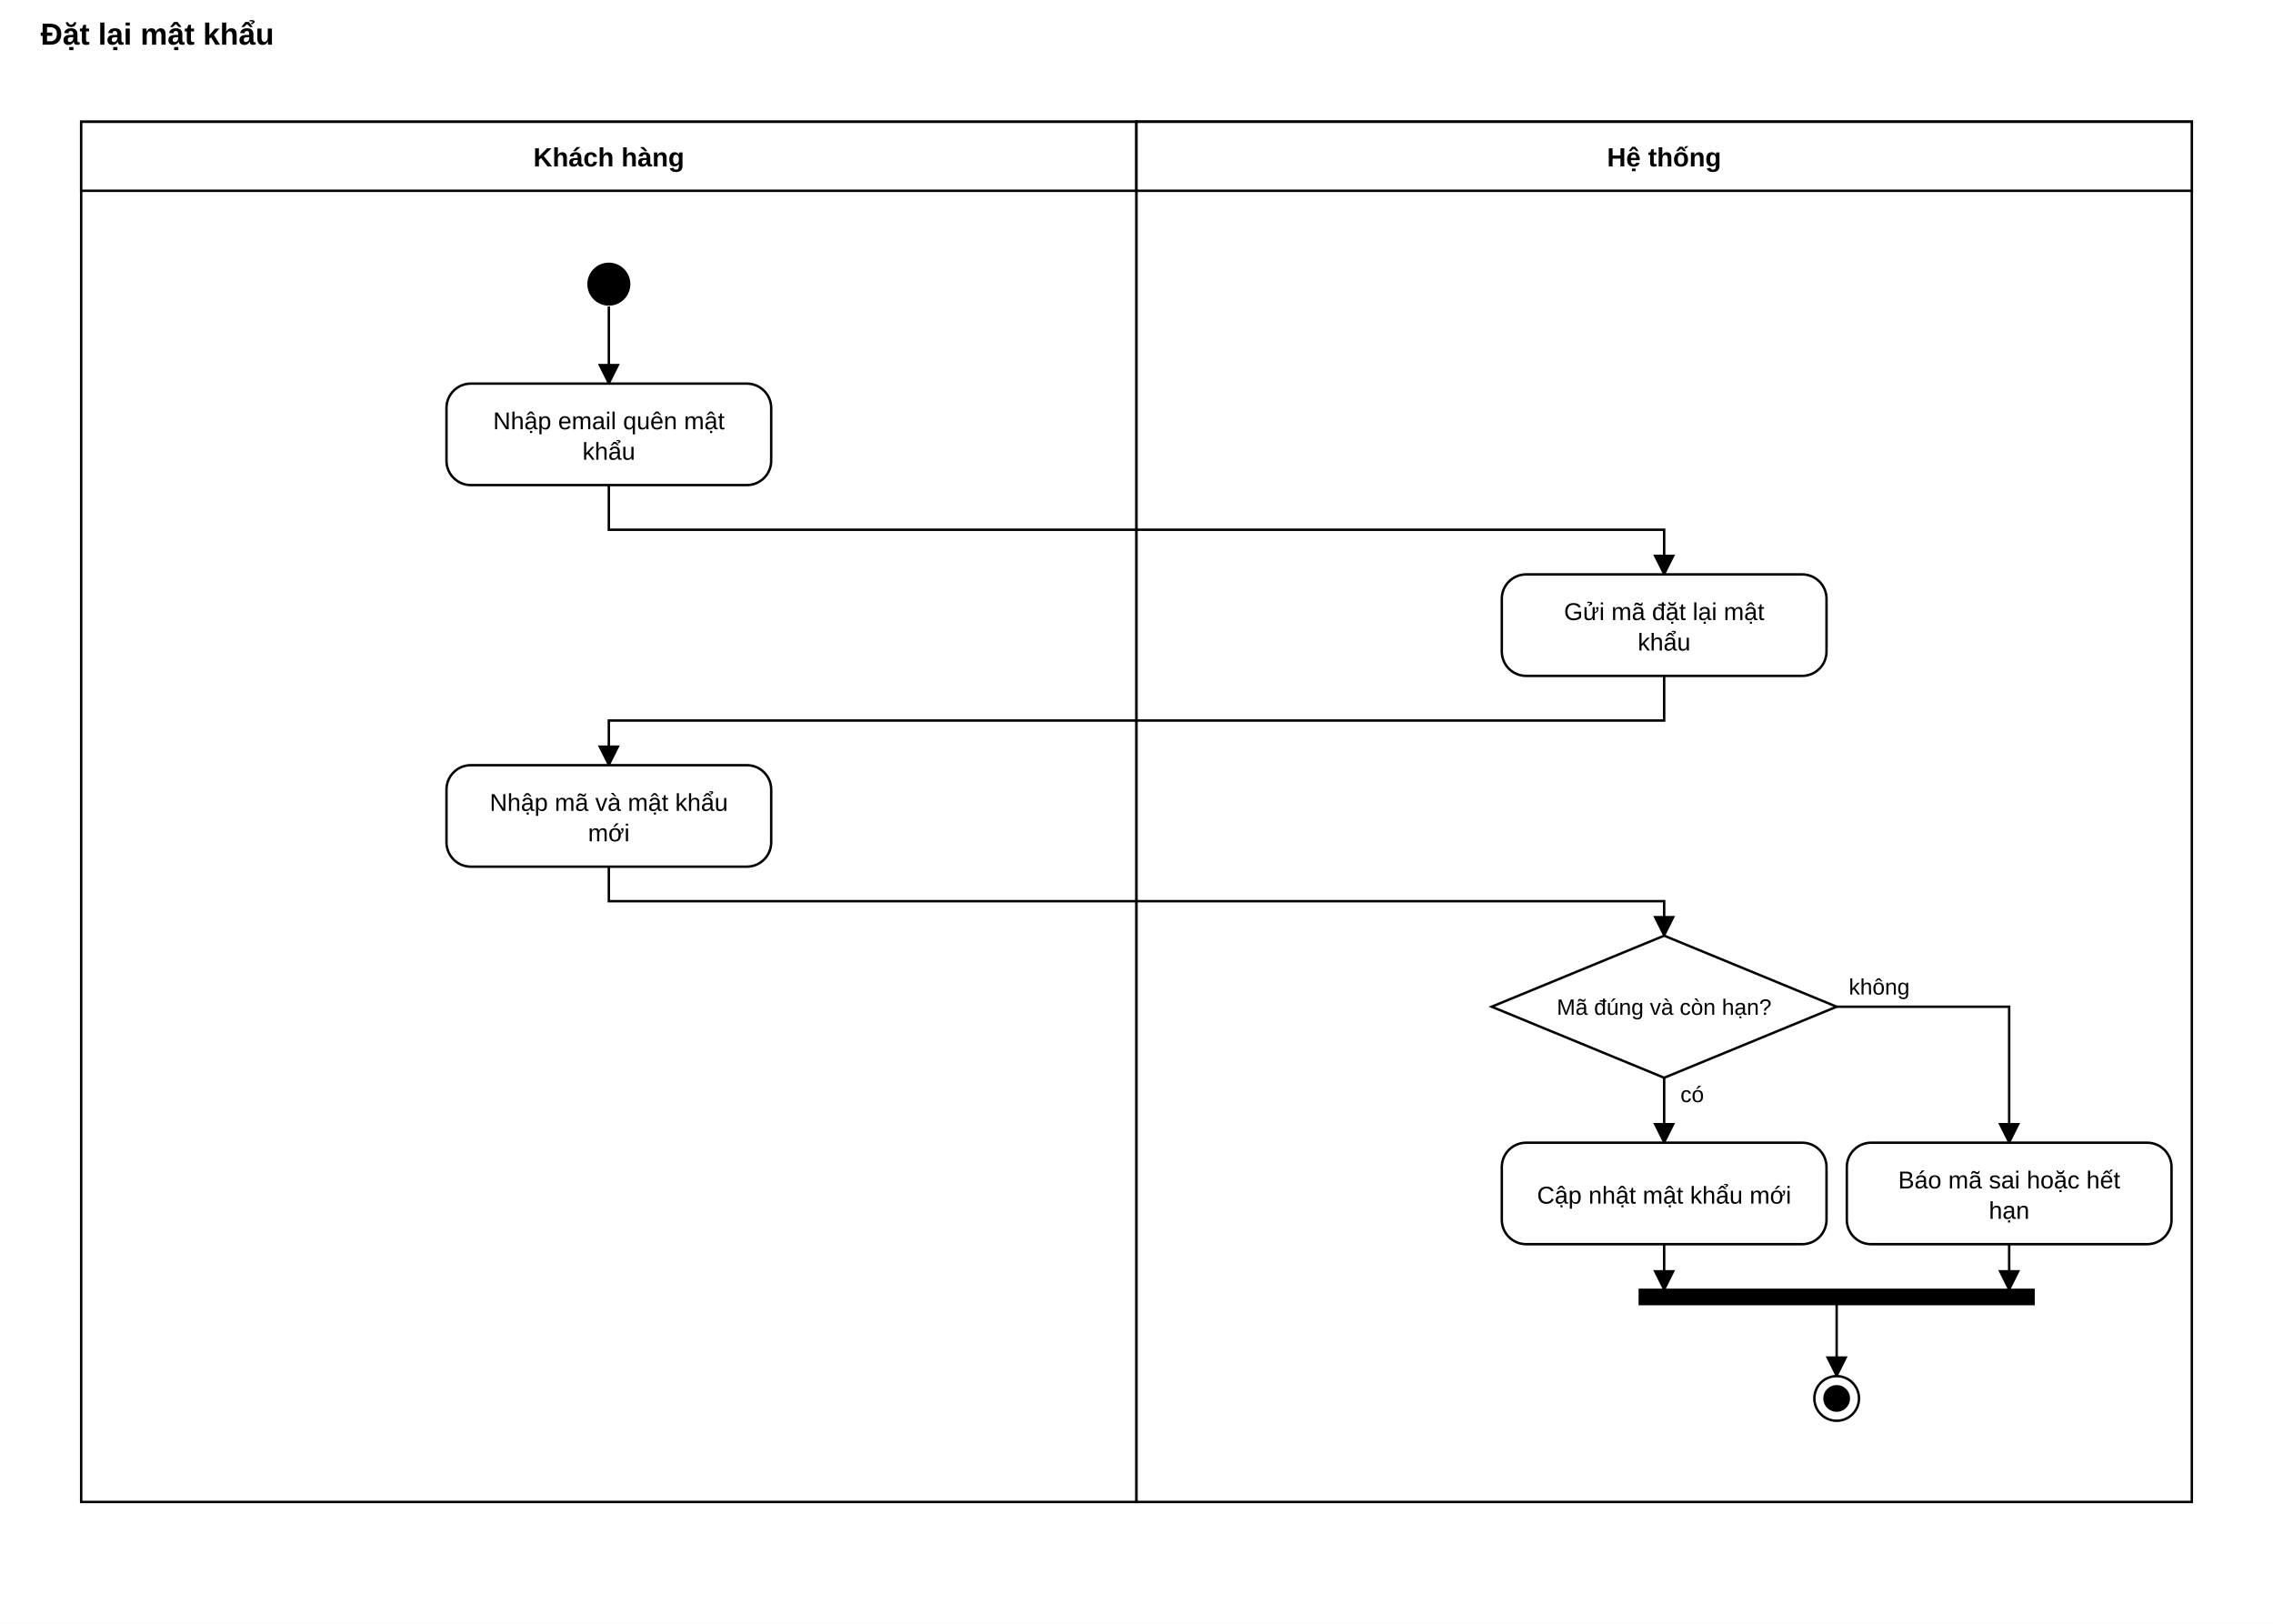
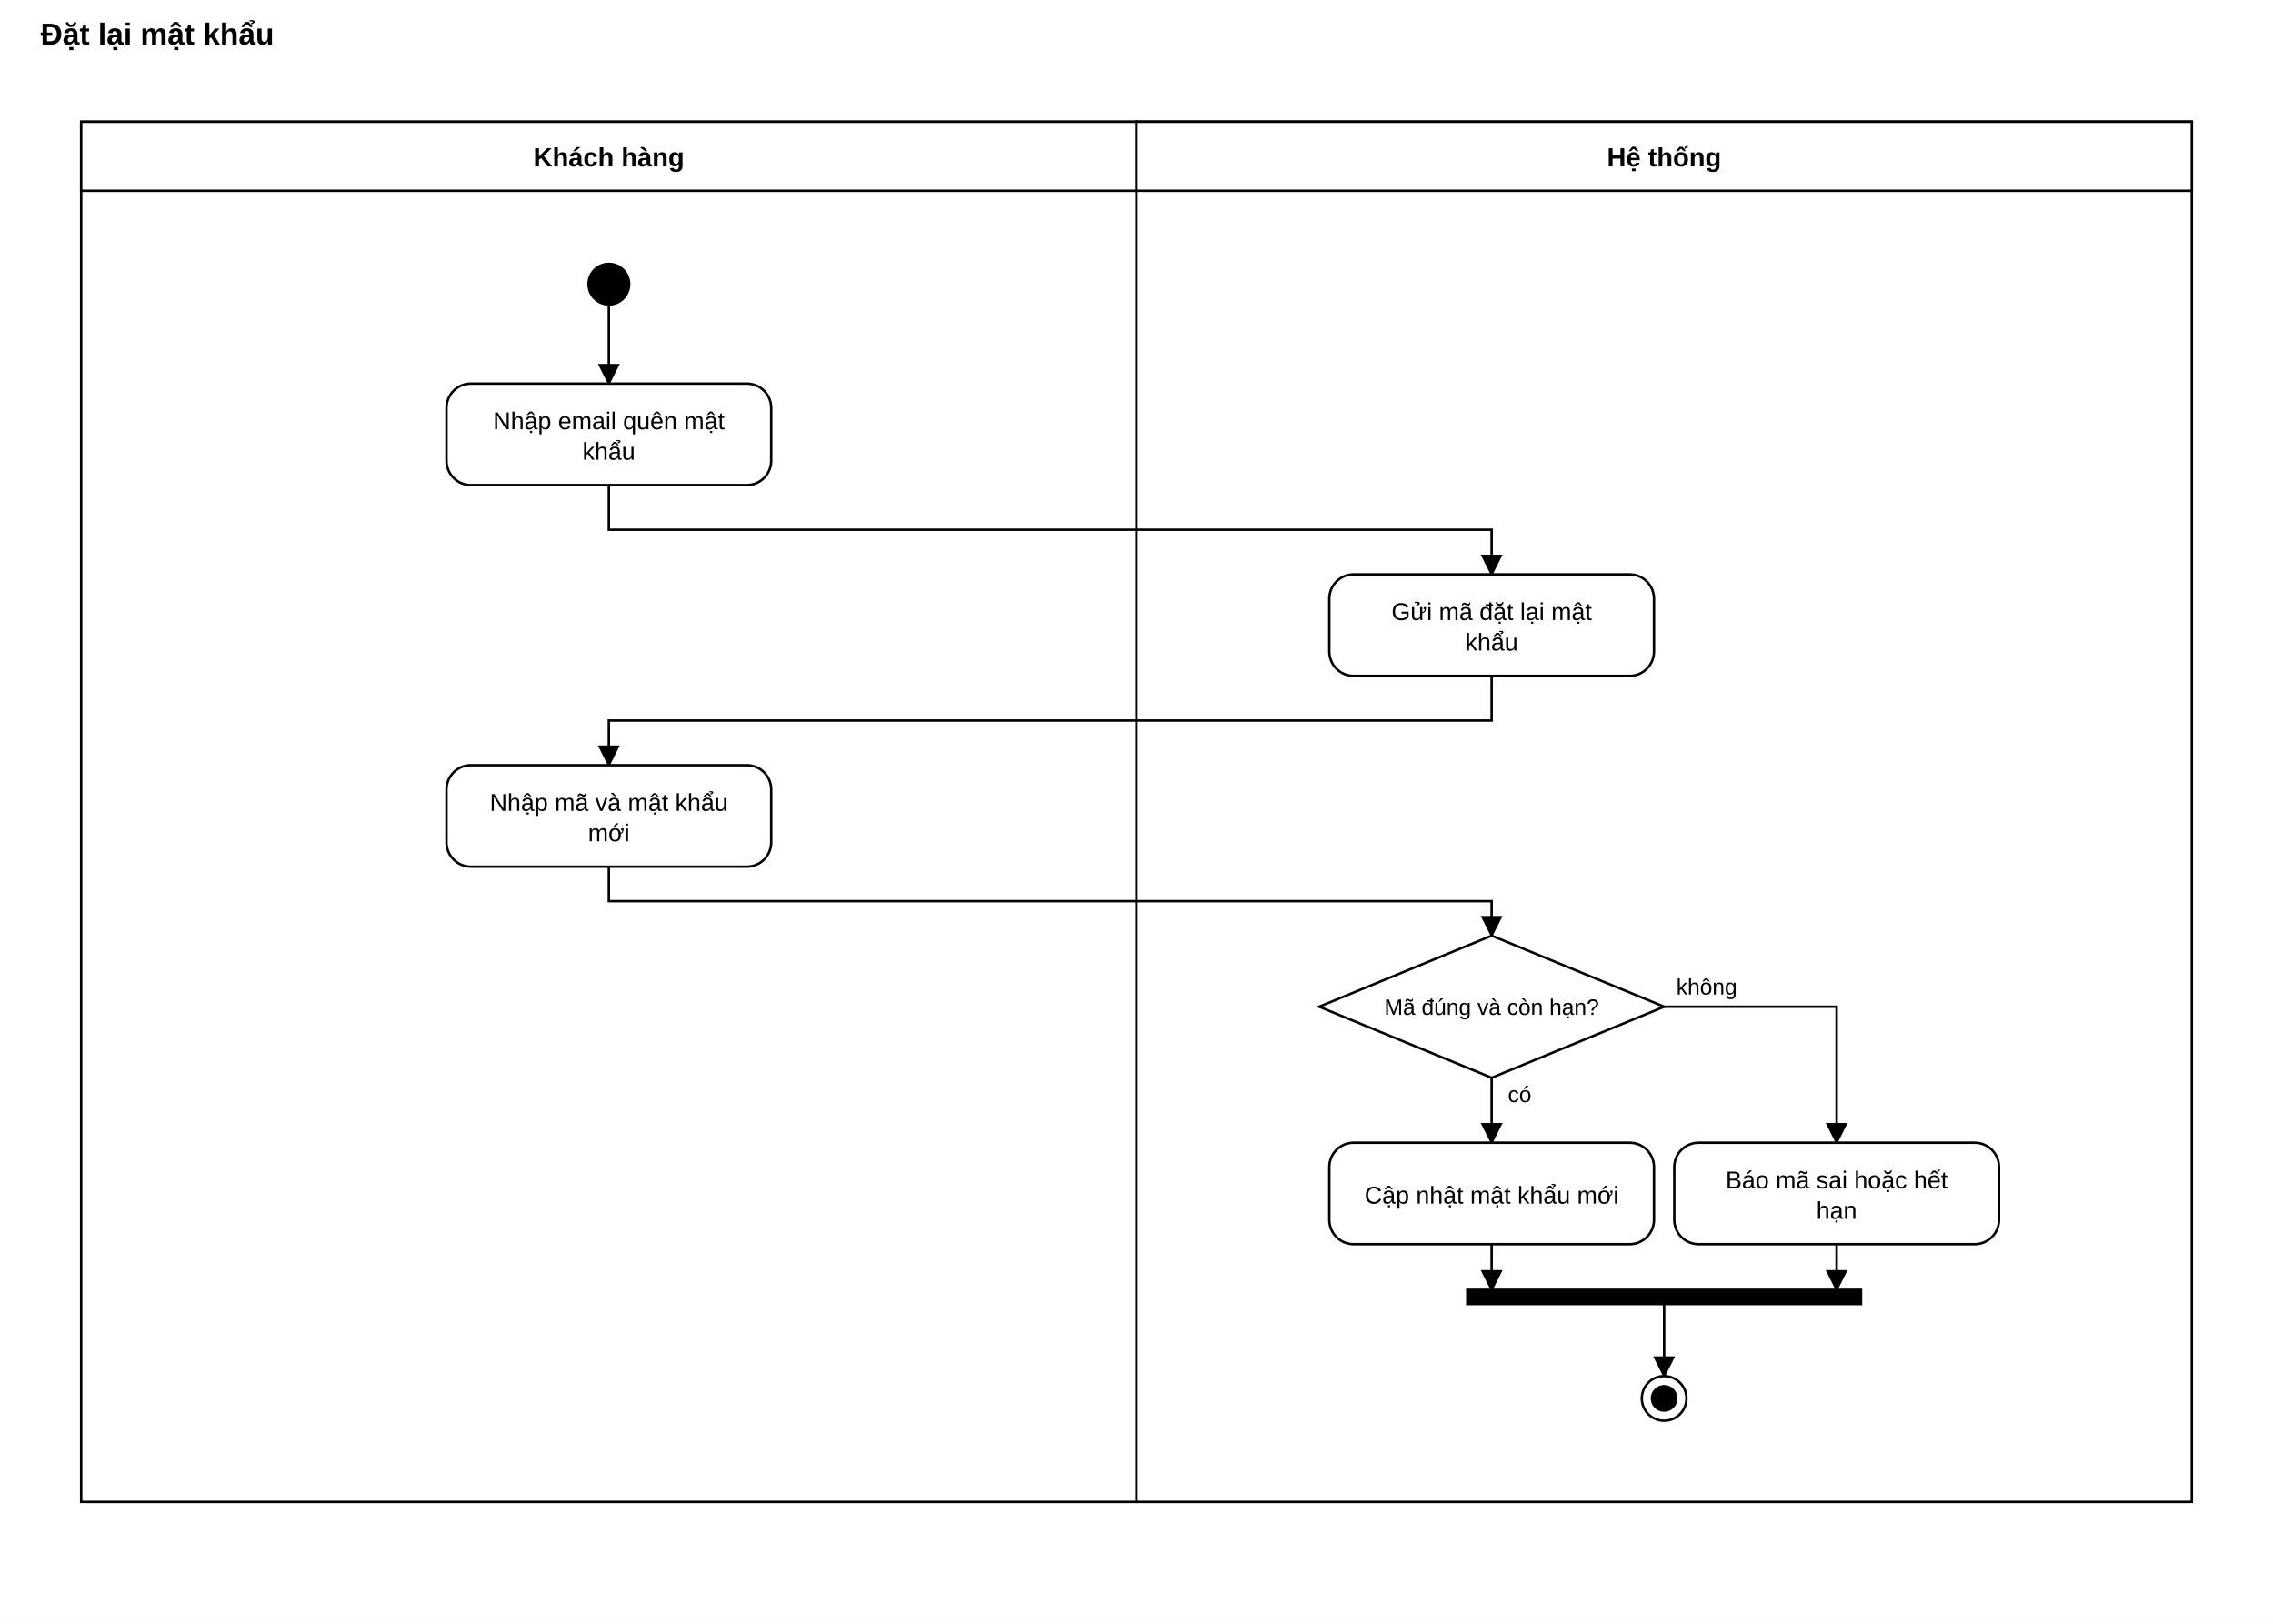
<svg xmlns="http://www.w3.org/2000/svg" width="1120" height="800" viewBox="0 0 1120 800">
  <defs>
    <marker id="dac" viewBox="0 0 10 10" refX="9" refY="5" markerWidth="9" markerHeight="9" orient="auto">
      <path d="M0,0 L10,5 L0,10 z" fill="#000" />
    </marker>
    <marker id="ho" viewBox="0 0 12 12" refX="11" refY="6" markerWidth="11" markerHeight="11" orient="auto">
      <path d="M1,1 L11,6 L1,11" fill="none" stroke="#000" stroke-width="1.2" />
    </marker>
  </defs>
  <rect width="100%" height="100%" fill="#fff" />
  <text x="20" y="22" font-family="Arial, Helvetica, sans-serif" font-size="15" text-anchor="start" font-weight="bold" fill="#000">Đặt lại mật khẩu</text>
  <rect x="560" y="60" width="520" height="1" rx="0" fill="#fff" stroke="#000" stroke-width="1.2" />
  <rect x="40" y="60" width="520" height="680.0" rx="0" fill="#fff" stroke="#000" stroke-width="1.2" />
  <rect x="40" y="60" width="520" height="34" rx="0" fill="#fff" stroke="#000" stroke-width="1.2" />
  <text x="300.0" y="82" font-family="Arial, Helvetica, sans-serif" font-size="13" text-anchor="middle" font-weight="bold" fill="#000">Khách hàng</text>
  <rect x="560" y="60" width="520" height="680.0" rx="0" fill="#fff" stroke="#000" stroke-width="1.2" />
  <rect x="560" y="60" width="520" height="34" rx="0" fill="#fff" stroke="#000" stroke-width="1.2" />
  <text x="820.0" y="82" font-family="Arial, Helvetica, sans-serif" font-size="13" text-anchor="middle" font-weight="bold" fill="#000">Hệ thống</text>
-   <line x1="300" y1="151.0" x2="300" y2="189.0" stroke="#000" stroke-width="1.2" marker-end="url(#dac)" />
-   <path d="M 300 239.0 V 261.0 H 820 V 283.0" fill="none" stroke="#000" stroke-width="1.2" marker-end="url(#dac)" />
-   <path d="M 820 333.0 V 355.0 H 300 V 377.0" fill="none" stroke="#000" stroke-width="1.2" marker-end="url(#dac)" />
-   <path d="M 300 427.0 V 444.0 H 820 V 461.0" fill="none" stroke="#000" stroke-width="1.2" marker-end="url(#dac)" />
-   <line x1="820" y1="531.0" x2="820" y2="563.0" stroke="#000" stroke-width="1.2" marker-end="url(#dac)" />
-   <text x="828" y="543.0" font-family="Arial, Helvetica, sans-serif" font-size="11" text-anchor="start" font-weight="normal" fill="#000">có</text>
-   <path d="M 905.0 496 H 990 V 563.0" fill="none" stroke="#000" stroke-width="1.2" marker-end="url(#dac)" />
-   <text x="911.0" y="490" font-family="Arial, Helvetica, sans-serif" font-size="11" text-anchor="start" font-weight="normal" fill="#000">không</text>
-   <line x1="820" y1="613.0" x2="820" y2="635.5" stroke="#000" stroke-width="1.2" marker-end="url(#dac)" />
-   <line x1="990" y1="613.0" x2="990" y2="635.5" stroke="#000" stroke-width="1.2" marker-end="url(#dac)" />
-   <line x1="905.0" y1="642.5" x2="905.0" y2="678.0" stroke="#000" stroke-width="1.2" marker-end="url(#dac)" />
+   <line x1="300" y1="151.0" x2="300.0" y2="189.0" stroke="#000" stroke-width="1.2" marker-end="url(#dac)" />
+   <path d="M 300.0 239.0 V 261.0 H 735.0 V 283.0" fill="none" stroke="#000" stroke-width="1.2" marker-end="url(#dac)" />
+   <path d="M 735.0 333.0 V 355.0 H 300.0 V 377.0" fill="none" stroke="#000" stroke-width="1.2" marker-end="url(#dac)" />
+   <path d="M 300.0 427.0 V 444.0 H 735.0 V 461.0" fill="none" stroke="#000" stroke-width="1.2" marker-end="url(#dac)" />
+   <line x1="735.0" y1="531.0" x2="735.0" y2="563.0" stroke="#000" stroke-width="1.2" marker-end="url(#dac)" />
+   <text x="743.0" y="543.0" font-family="Arial, Helvetica, sans-serif" font-size="11" text-anchor="start" font-weight="normal" fill="#000">có</text>
+   <path d="M 820.0 496 H 905.0 V 563.0" fill="none" stroke="#000" stroke-width="1.2" marker-end="url(#dac)" />
+   <text x="826.0" y="490" font-family="Arial, Helvetica, sans-serif" font-size="11" text-anchor="start" font-weight="normal" fill="#000">không</text>
+   <line x1="735.0" y1="613.0" x2="735.0" y2="635.5" stroke="#000" stroke-width="1.2" marker-end="url(#dac)" />
+   <line x1="905.0" y1="613.0" x2="905.0" y2="635.5" stroke="#000" stroke-width="1.2" marker-end="url(#dac)" />
+   <line x1="820.0" y1="642.5" x2="820.0" y2="678.0" stroke="#000" stroke-width="1.2" marker-end="url(#dac)" />
  <circle cx="300" cy="140" r="10" fill="#000" stroke="#000" stroke-width="1.2" />
  <rect x="220.0" y="189.0" width="160" height="50" rx="12" fill="#fff" stroke="#000" stroke-width="1.2" />
-   <text x="300" y="211.5" font-family="Arial, Helvetica, sans-serif" font-size="12" text-anchor="middle" font-weight="normal" fill="#000">Nhập email quên mật</text>
-   <text x="300" y="226.5" font-family="Arial, Helvetica, sans-serif" font-size="12" text-anchor="middle" font-weight="normal" fill="#000">khẩu</text>
-   <rect x="740.0" y="283.0" width="160" height="50" rx="12" fill="#fff" stroke="#000" stroke-width="1.2" />
-   <text x="820" y="305.5" font-family="Arial, Helvetica, sans-serif" font-size="12" text-anchor="middle" font-weight="normal" fill="#000">Gửi mã đặt lại mật</text>
-   <text x="820" y="320.5" font-family="Arial, Helvetica, sans-serif" font-size="12" text-anchor="middle" font-weight="normal" fill="#000">khẩu</text>
+   <text x="300.0" y="211.5" font-family="Arial, Helvetica, sans-serif" font-size="12" text-anchor="middle" font-weight="normal" fill="#000">Nhập email quên mật</text>
+   <text x="300.0" y="226.5" font-family="Arial, Helvetica, sans-serif" font-size="12" text-anchor="middle" font-weight="normal" fill="#000">khẩu</text>
+   <rect x="655.0" y="283.0" width="160" height="50" rx="12" fill="#fff" stroke="#000" stroke-width="1.2" />
+   <text x="735.0" y="305.5" font-family="Arial, Helvetica, sans-serif" font-size="12" text-anchor="middle" font-weight="normal" fill="#000">Gửi mã đặt lại mật</text>
+   <text x="735.0" y="320.5" font-family="Arial, Helvetica, sans-serif" font-size="12" text-anchor="middle" font-weight="normal" fill="#000">khẩu</text>
  <rect x="220.0" y="377.0" width="160" height="50" rx="12" fill="#fff" stroke="#000" stroke-width="1.2" />
-   <text x="300" y="399.5" font-family="Arial, Helvetica, sans-serif" font-size="12" text-anchor="middle" font-weight="normal" fill="#000">Nhập mã và mật khẩu</text>
-   <text x="300" y="414.5" font-family="Arial, Helvetica, sans-serif" font-size="12" text-anchor="middle" font-weight="normal" fill="#000">mới</text>
-   <path d="M 820 461.0 L 905.0 496 L 820 531.0 L 735.0 496 Z" fill="#fff" stroke="#000" stroke-width="1.2" />
-   <text x="820" y="500" font-family="Arial, Helvetica, sans-serif" font-size="11" text-anchor="middle" font-weight="normal" fill="#000">Mã đúng và còn hạn?</text>
-   <rect x="740.0" y="563.0" width="160" height="50" rx="12" fill="#fff" stroke="#000" stroke-width="1.2" />
-   <text x="820" y="593.0" font-family="Arial, Helvetica, sans-serif" font-size="12" text-anchor="middle" font-weight="normal" fill="#000">Cập nhật mật khẩu mới</text>
-   <rect x="910.0" y="563.0" width="160" height="50" rx="12" fill="#fff" stroke="#000" stroke-width="1.2" />
-   <text x="990" y="585.5" font-family="Arial, Helvetica, sans-serif" font-size="12" text-anchor="middle" font-weight="normal" fill="#000">Báo mã sai hoặc hết</text>
-   <text x="990" y="600.5" font-family="Arial, Helvetica, sans-serif" font-size="12" text-anchor="middle" font-weight="normal" fill="#000">hạn</text>
-   <rect x="808.0" y="635.5" width="194" height="7" rx="0" fill="#000" stroke="#000" stroke-width="1.2" />
-   <circle cx="905.0" cy="689.0" r="11" fill="#fff" stroke="#000" stroke-width="1.2" />
-   <circle cx="905.0" cy="689.0" r="6" fill="#000" stroke="#000" stroke-width="1.2" />
+   <text x="300.0" y="399.5" font-family="Arial, Helvetica, sans-serif" font-size="12" text-anchor="middle" font-weight="normal" fill="#000">Nhập mã và mật khẩu</text>
+   <text x="300.0" y="414.5" font-family="Arial, Helvetica, sans-serif" font-size="12" text-anchor="middle" font-weight="normal" fill="#000">mới</text>
+   <path d="M 735.0 461.0 L 820.0 496 L 735.0 531.0 L 650.0 496 Z" fill="#fff" stroke="#000" stroke-width="1.2" />
+   <text x="735.0" y="500" font-family="Arial, Helvetica, sans-serif" font-size="11" text-anchor="middle" font-weight="normal" fill="#000">Mã đúng và còn hạn?</text>
+   <rect x="655.0" y="563.0" width="160" height="50" rx="12" fill="#fff" stroke="#000" stroke-width="1.2" />
+   <text x="735.0" y="593.0" font-family="Arial, Helvetica, sans-serif" font-size="12" text-anchor="middle" font-weight="normal" fill="#000">Cập nhật mật khẩu mới</text>
+   <rect x="825.0" y="563.0" width="160" height="50" rx="12" fill="#fff" stroke="#000" stroke-width="1.2" />
+   <text x="905.0" y="585.5" font-family="Arial, Helvetica, sans-serif" font-size="12" text-anchor="middle" font-weight="normal" fill="#000">Báo mã sai hoặc hết</text>
+   <text x="905.0" y="600.5" font-family="Arial, Helvetica, sans-serif" font-size="12" text-anchor="middle" font-weight="normal" fill="#000">hạn</text>
+   <rect x="723.0" y="635.5" width="194.0" height="7" rx="0" fill="#000" stroke="#000" stroke-width="1.2" />
+   <circle cx="820.0" cy="689.0" r="11" fill="#fff" stroke="#000" stroke-width="1.2" />
+   <circle cx="820.0" cy="689.0" r="6" fill="#000" stroke="#000" stroke-width="1.2" />
</svg>
